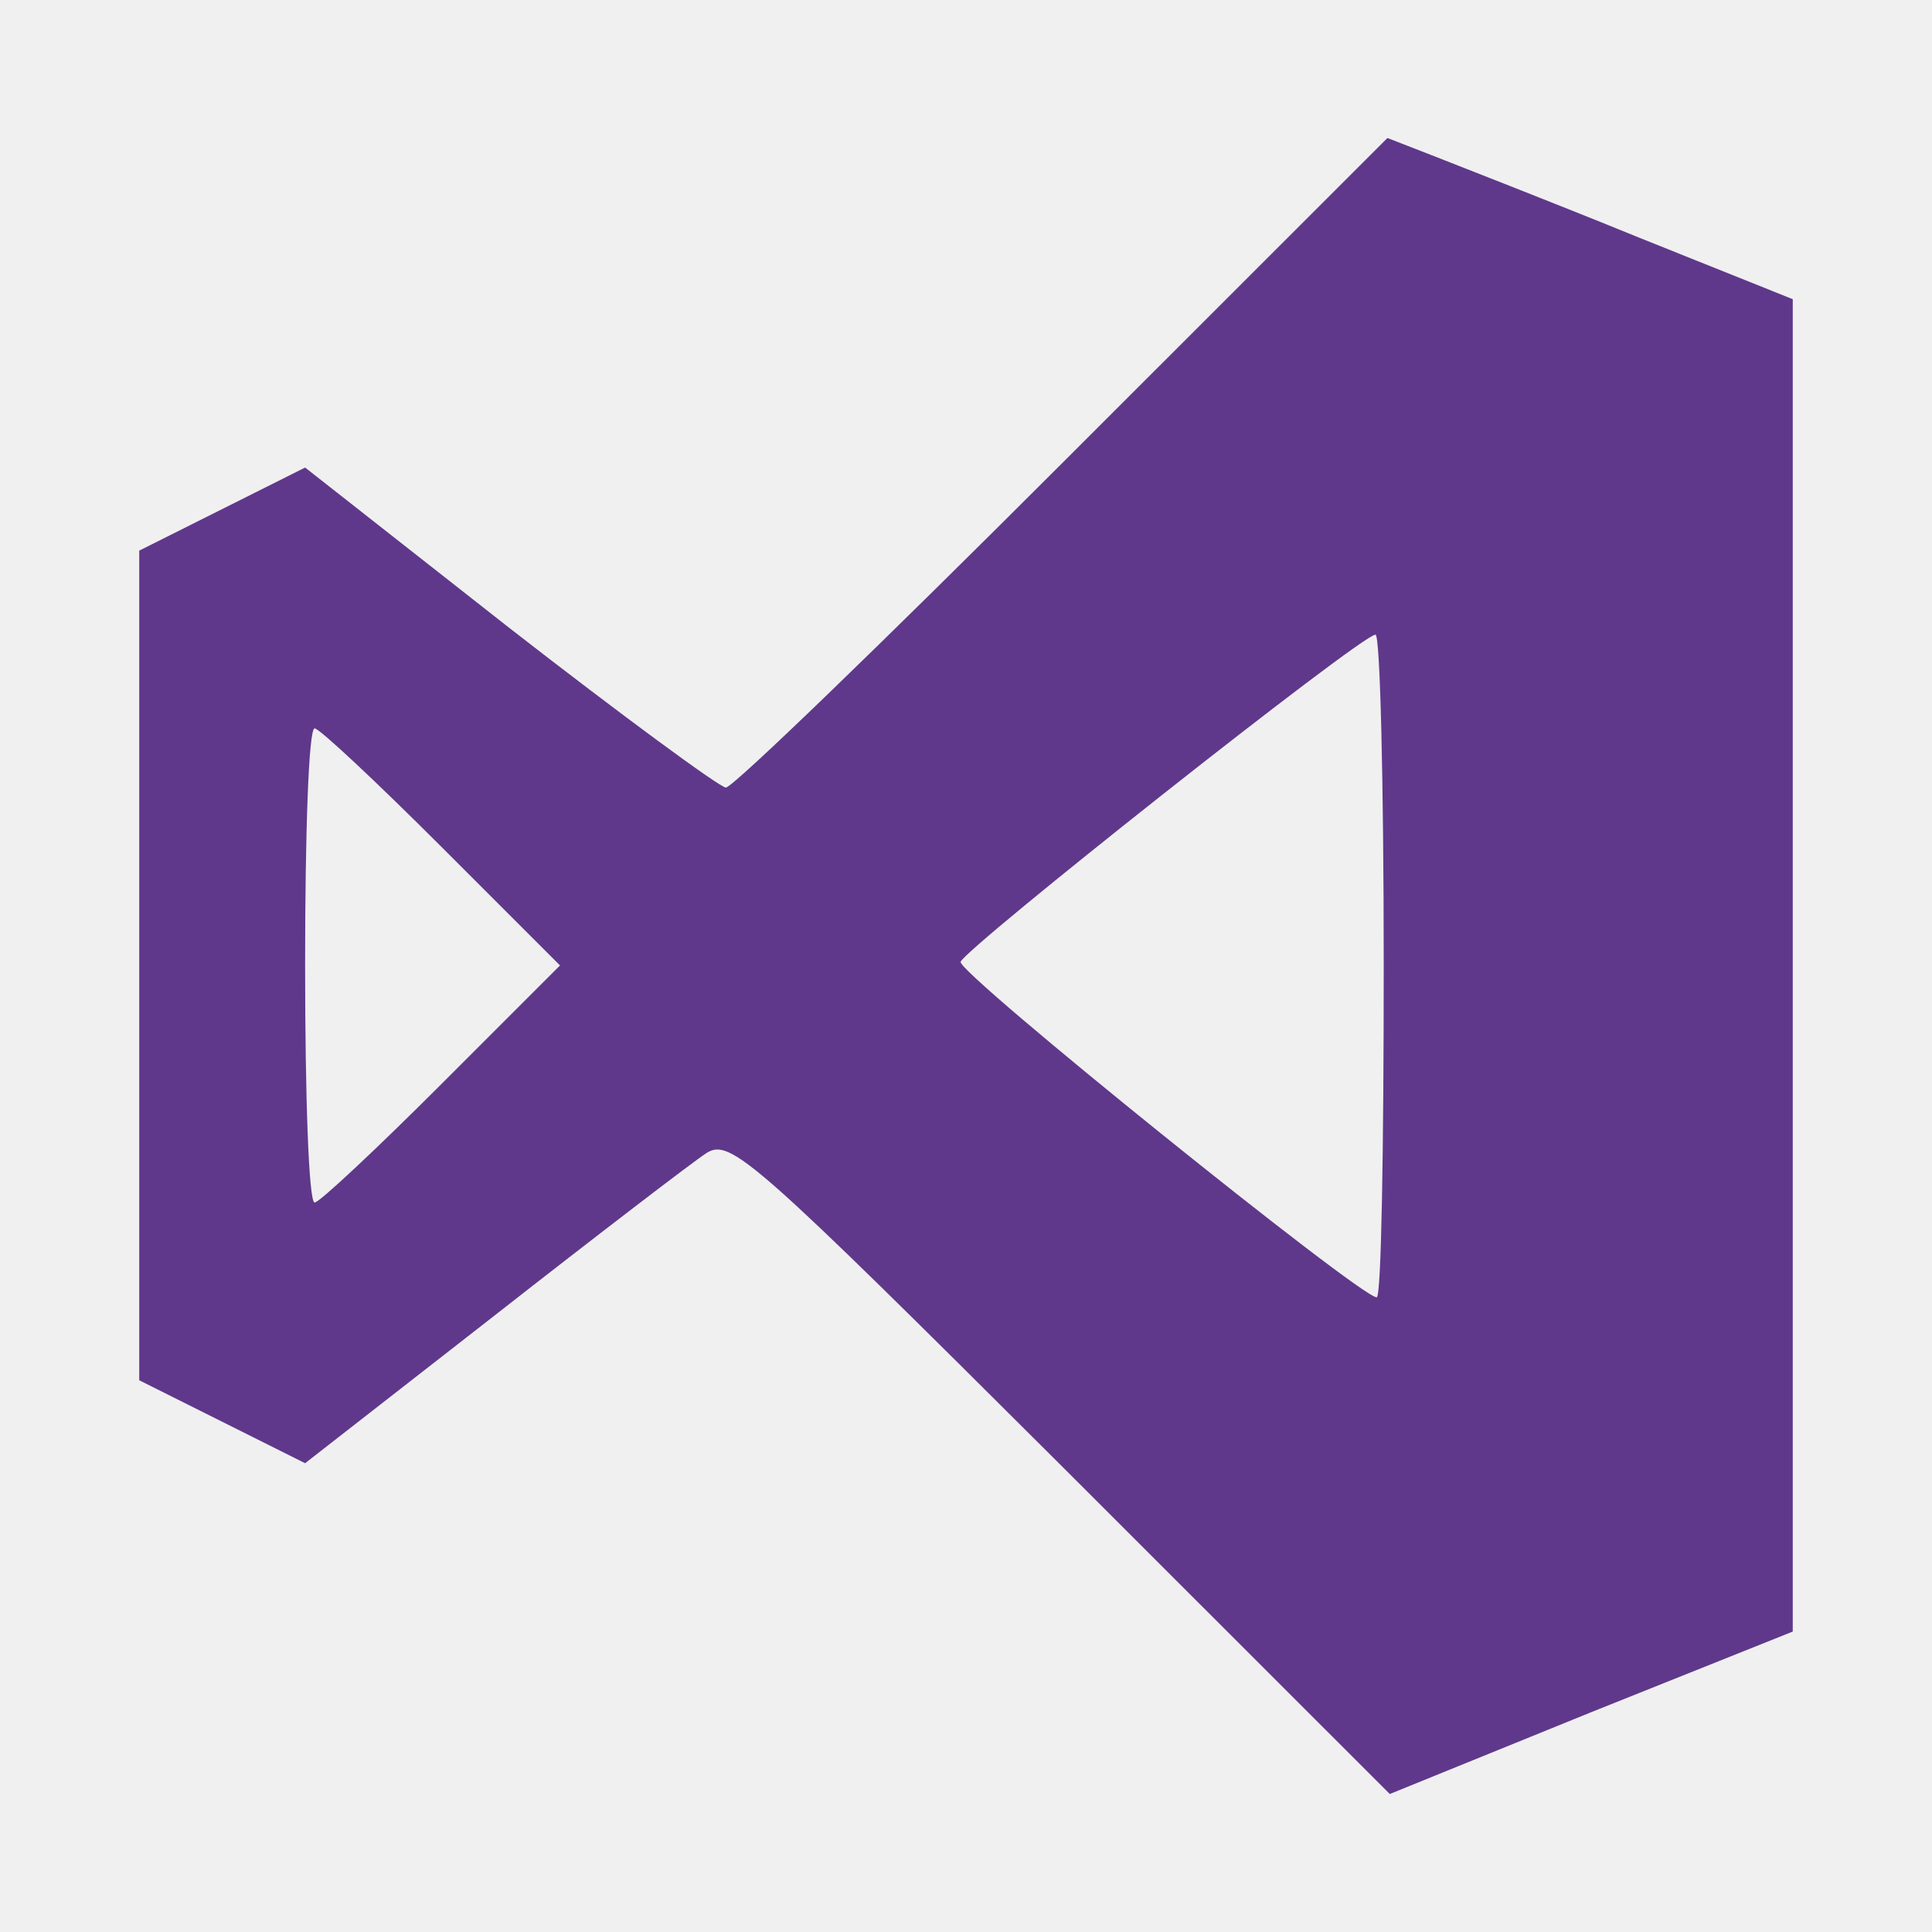
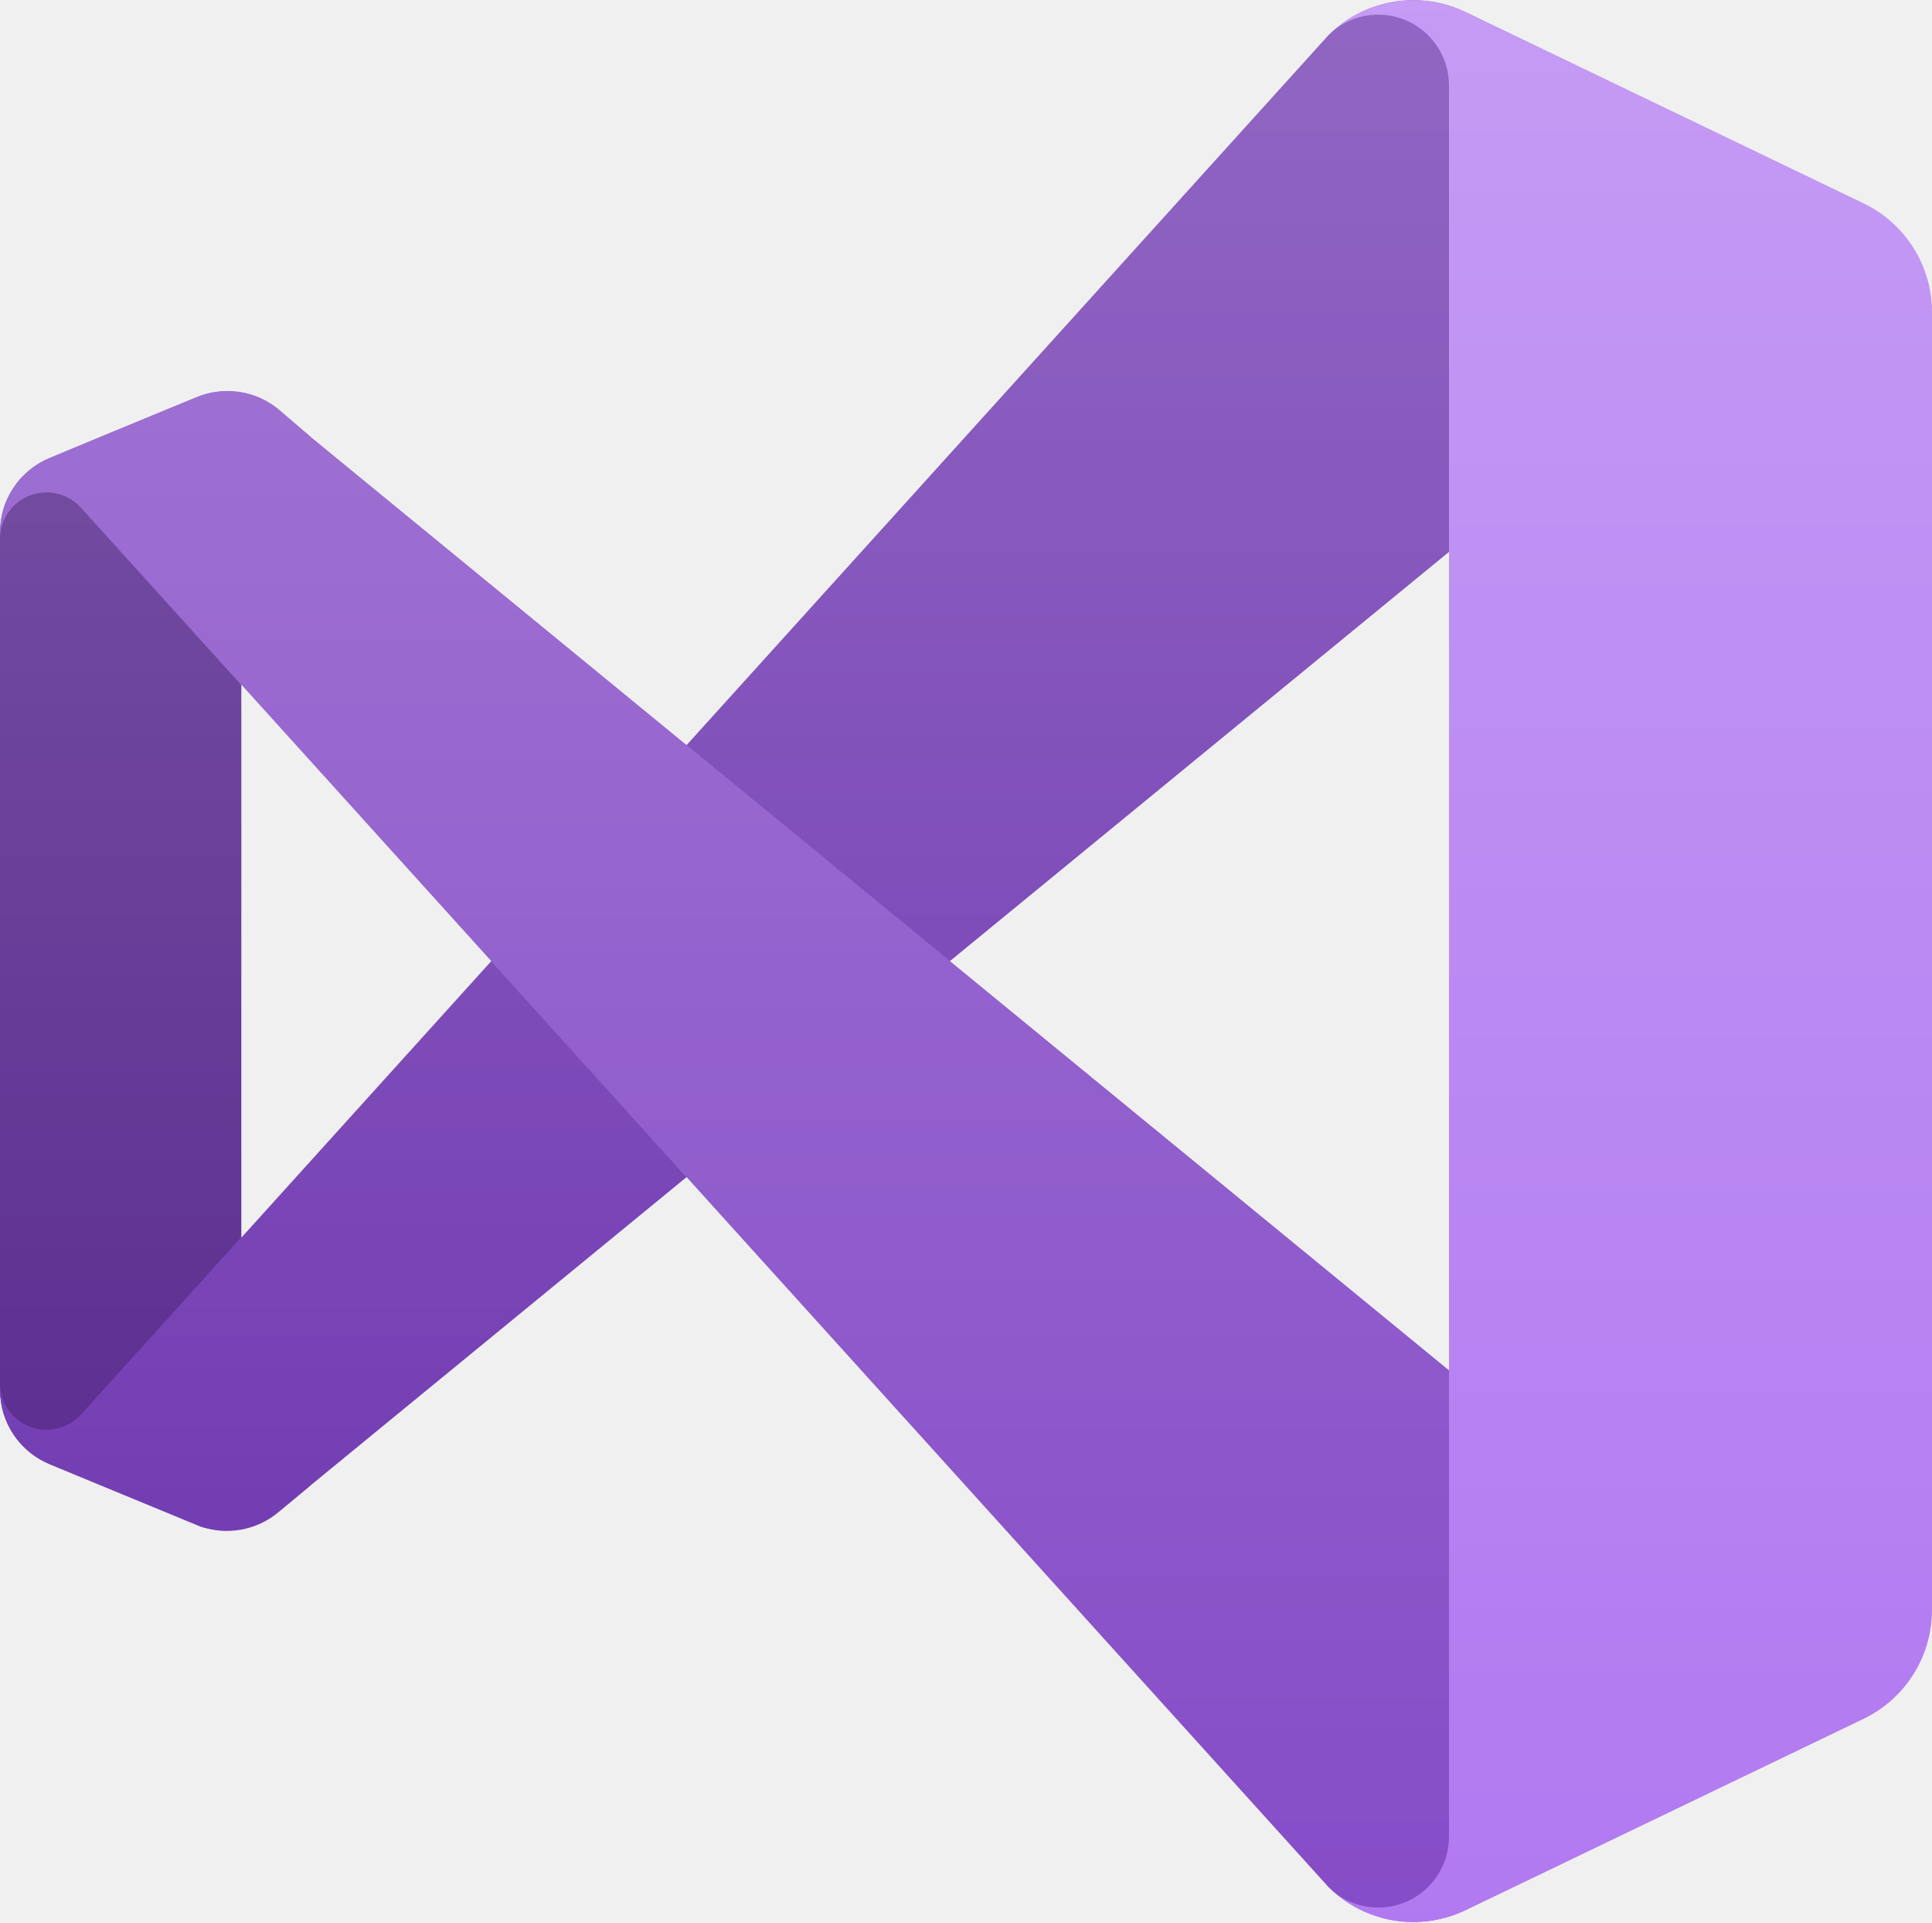
- <svg xmlns="http://www.w3.org/2000/svg" role="img" focusable="false" aria-hidden="true" viewBox="0 0 14 14">
-   <path d="m 7.699,3.354 c -1.297,1.297 -2.388,2.353 -2.439,2.353 -0.043,0 -0.756,-0.524 -1.572,-1.159 L 2.211,3.388 1.009,3.99 l 0,6.012 1.202,0.601 1.366,-1.065 C 4.333,8.946 5.029,8.413 5.123,8.353 5.295,8.25 5.467,8.404 7.691,10.621 L 10.071,13 l 1.46,-0.593 1.46,-0.584 0,-9.655 -1.116,-0.447 C 11.265,1.472 10.603,1.215 10.406,1.137 L 10.054,1 7.7,3.353 Z M 10.027,6.996 c 0,1.323 -0.017,2.405 -0.051,2.405 -0.12,0 -3.04,-2.353 -3.015,-2.431 0.026,-0.094 2.903,-2.371 3.006,-2.371 0.034,-0.009 0.06,1.073 0.06,2.396 z M 3.199,6.137 4.058,6.996 3.199,7.855 c -0.472,0.472 -0.885,0.859 -0.919,0.859 -0.043,0 -0.069,-0.773 -0.069,-1.718 0,-0.945 0.025,-1.718 0.069,-1.718 0.034,0 0.447,0.387 0.919,0.859 z" fill="#5F388B" />
+ <svg xmlns="http://www.w3.org/2000/svg" viewBox="0 0 96 95.51">
+   <defs>
+     <style>.a{fill:#fff;}.a,.h{fill-rule:evenodd;}.b{mask:url(#a);}.c{fill:#52218a;}.d{fill:#6c33af;}.e{fill:#854cc7;}.f{fill:#b179f1;}.g{opacity:0.25;}.h{fill:url(#b);}</style>
+     <mask id="a" x="0" y="0" width="96" height="95.51" maskUnits="userSpaceOnUse">
+       <g transform="translate(0 -0.25)">
+         <path class="a" d="M68.89,95.6a6,6,0,0,0,3.93-.44L92.6,85.65A6,6,0,0,0,96,80.24V15.76a6,6,0,0,0-3.4-5.41L72.82.84A6,6,0,0,0,68.34.55,6,6,0,0,0,66,2L34.12,37.26,15.5,22l-1.63-1.4a4,4,0,0,0-3.61-.83,2.55,2.55,0,0,0-.53.18L2.46,23A4,4,0,0,0,0,26.37c0,.1,0,.2,0,.3V69.33c0,.1,0,.2,0,.3A4,4,0,0,0,2.46,73l7.27,3a2.55,2.55,0,0,0,.53.18,4,4,0,0,0,3.61-.83L15.5,74,34.12,58.74,66,94A6,6,0,0,0,68.89,95.6ZM72,27.68,47.21,48,72,68.32ZM12,34.27,24.41,48,12,61.73Z" />
+       </g>
+     </mask>
+     <linearGradient id="b" x1="48" y1="97.75" x2="48" y2="2.25" gradientTransform="matrix(1, 0, 0, -1, 0, 98)" gradientUnits="userSpaceOnUse">
+       <stop offset="0" stop-color="#fff" />
+       <stop offset="1" stop-color="#fff" stop-opacity="0" />
+     </linearGradient>
+   </defs>
+   <g class="b">
+     <path class="c" d="M13.87,75.4a4,4,0,0,1-4.14.65L2.46,73A4,4,0,0,1,0,69.33V26.67A4,4,0,0,1,2.46,23l7.27-3a4,4,0,0,1,4.14.65L15.5,22A2.21,2.21,0,0,0,12,23.8V72.2A2.21,2.21,0,0,0,15.5,74Z" transform="translate(0 -0.25)" />
+     <path class="d" d="M2.46,73A4,4,0,0,1,0,69.33V69a2.31,2.31,0,0,0,4,1.55L66,2A6,6,0,0,1,72.82.84L92.6,10.36A6,6,0,0,1,96,15.77V16a3.79,3.79,0,0,0-6.19-2.93L15.5,74l-1.63,1.4a4,4,0,0,1-4.14.65Z" transform="translate(0 -0.25)" />
+     <path class="e" d="M2.46,23A4,4,0,0,0,0,26.67V27a2.31,2.31,0,0,1,4-1.55L66,94a6,6,0,0,0,6.82,1.16L92.6,85.64A6,6,0,0,0,96,80.23V80a3.79,3.79,0,0,1-6.19,2.93L15.5,22l-1.63-1.4A4,4,0,0,0,9.73,20Z" transform="translate(0 -0.25)" />
+     <path class="f" d="M72.82,95.16A6,6,0,0,1,66,94a3.52,3.52,0,0,0,6-2.49v-87A3.52,3.52,0,0,0,66,2,6,6,0,0,1,72.82.84L92.6,10.35A6,6,0,0,1,96,15.76V80.24a6,6,0,0,1-3.4,5.41Z" transform="translate(0 -0.25)" />
+     <g class="g">
+       <path class="h" d="M68.89,95.6a6,6,0,0,0,3.93-.44L92.6,85.65A6,6,0,0,0,96,80.24V15.76a6,6,0,0,0-3.4-5.41L72.82.84A6,6,0,0,0,68.34.55,6,6,0,0,0,66,2L34.12,37.26,15.5,22l-1.63-1.4a4,4,0,0,0-3.61-.83,2.55,2.55,0,0,0-.53.18L2.46,23A4,4,0,0,0,0,26.37c0,.1,0,.2,0,.3V69.33c0,.1,0,.2,0,.3A4,4,0,0,0,2.46,73l7.27,3a2.55,2.55,0,0,0,.53.18,4,4,0,0,0,3.61-.83L15.5,74,34.12,58.74,66,94A6,6,0,0,0,68.89,95.6ZM72,27.68,47.21,48,72,68.32ZM12,34.27,24.41,48,12,61.73Z" transform="translate(0 -0.25)" />
+     </g>
+   </g>
</svg>
